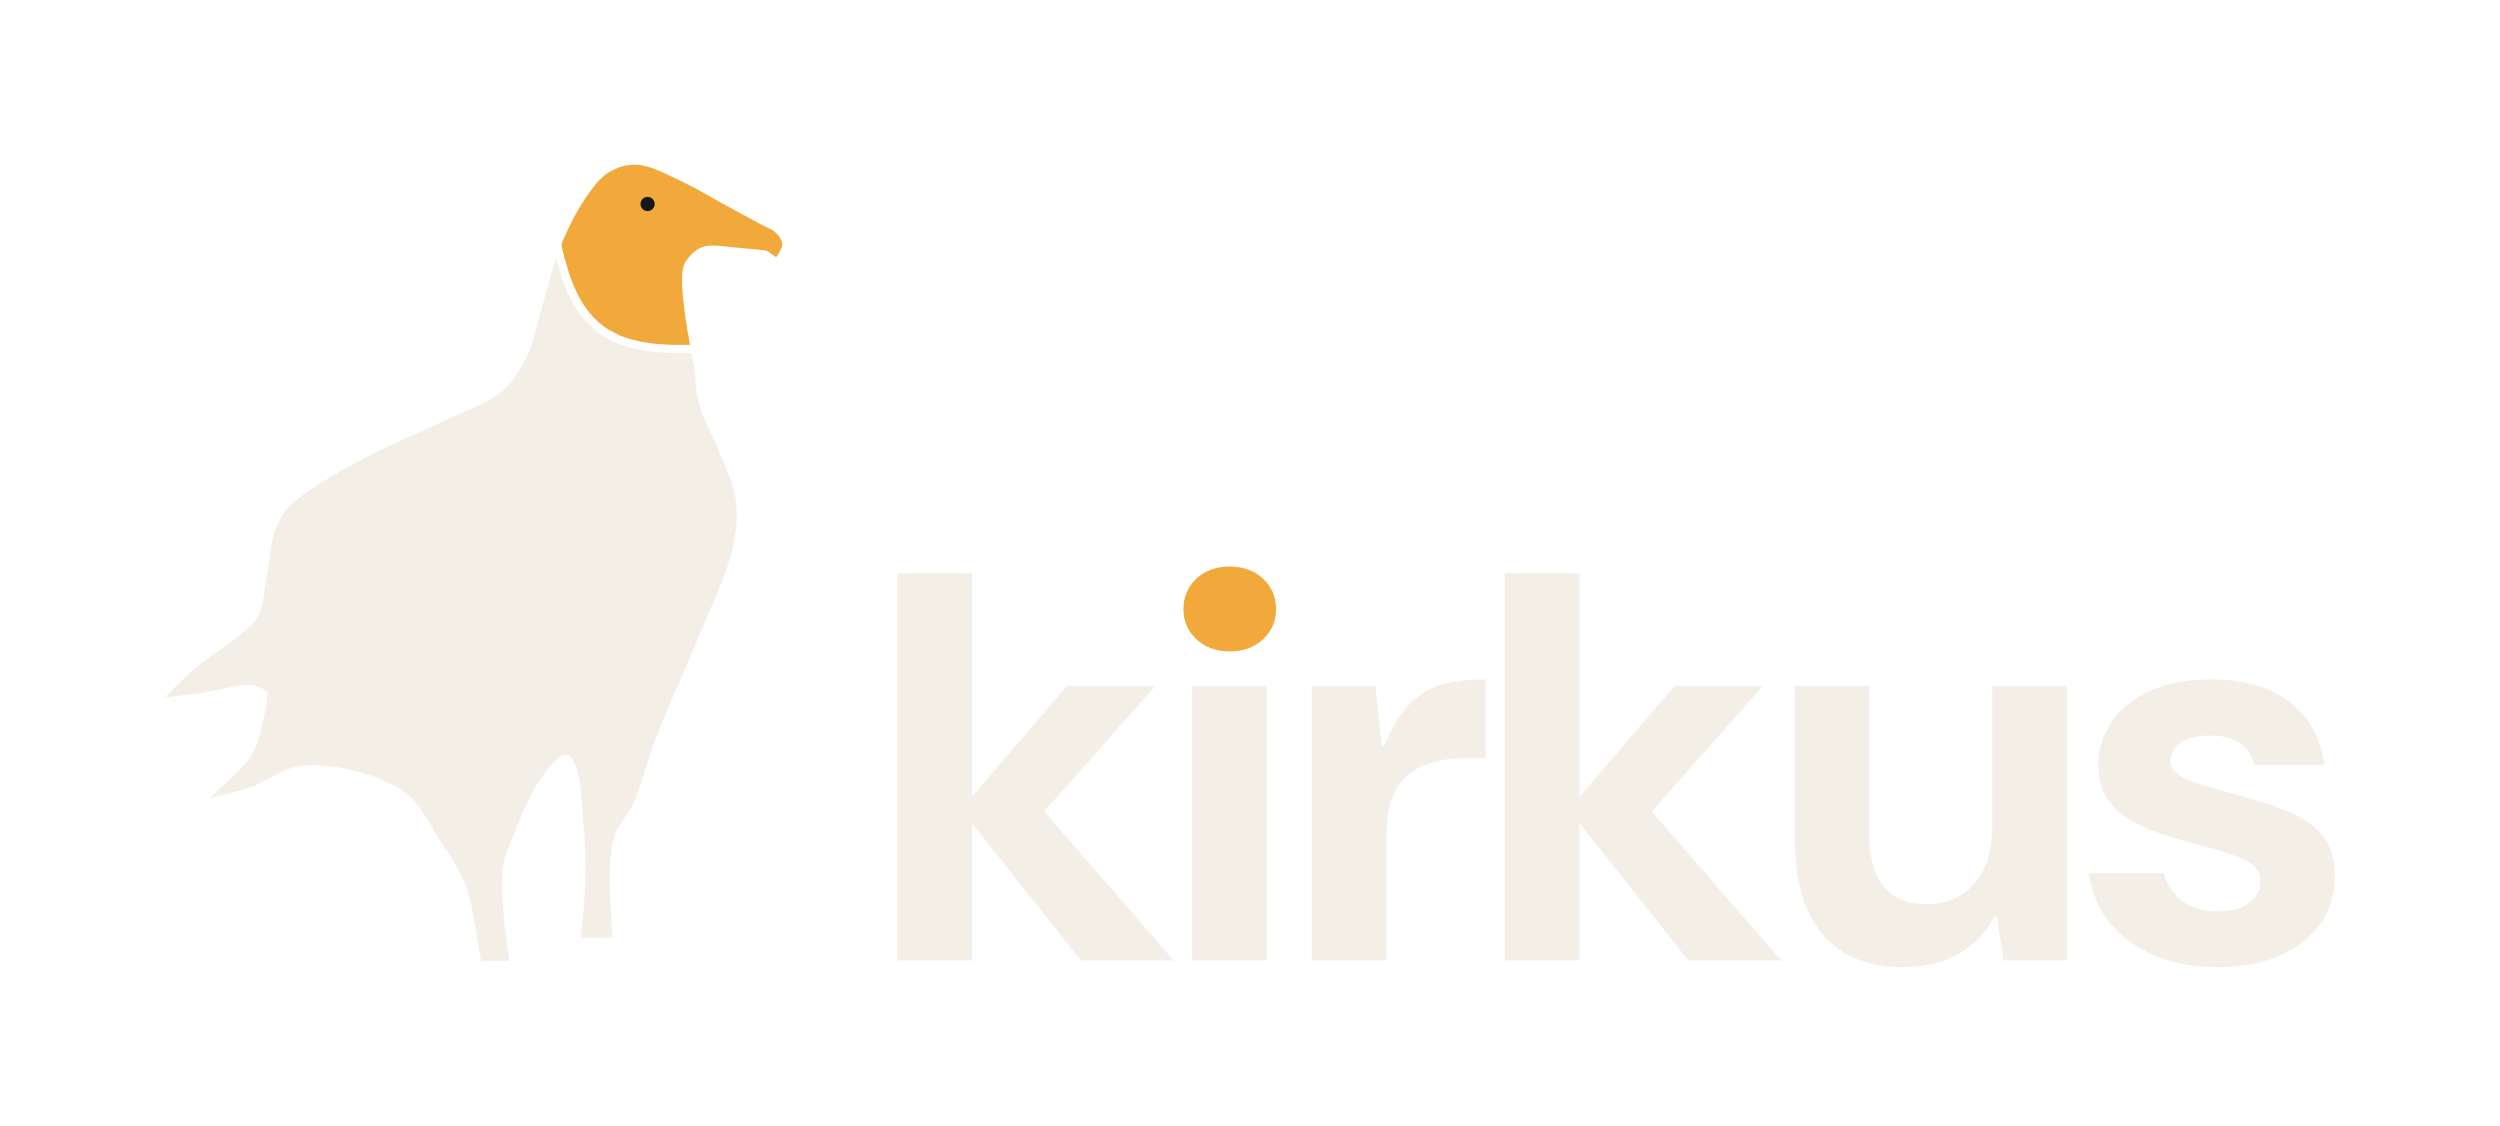
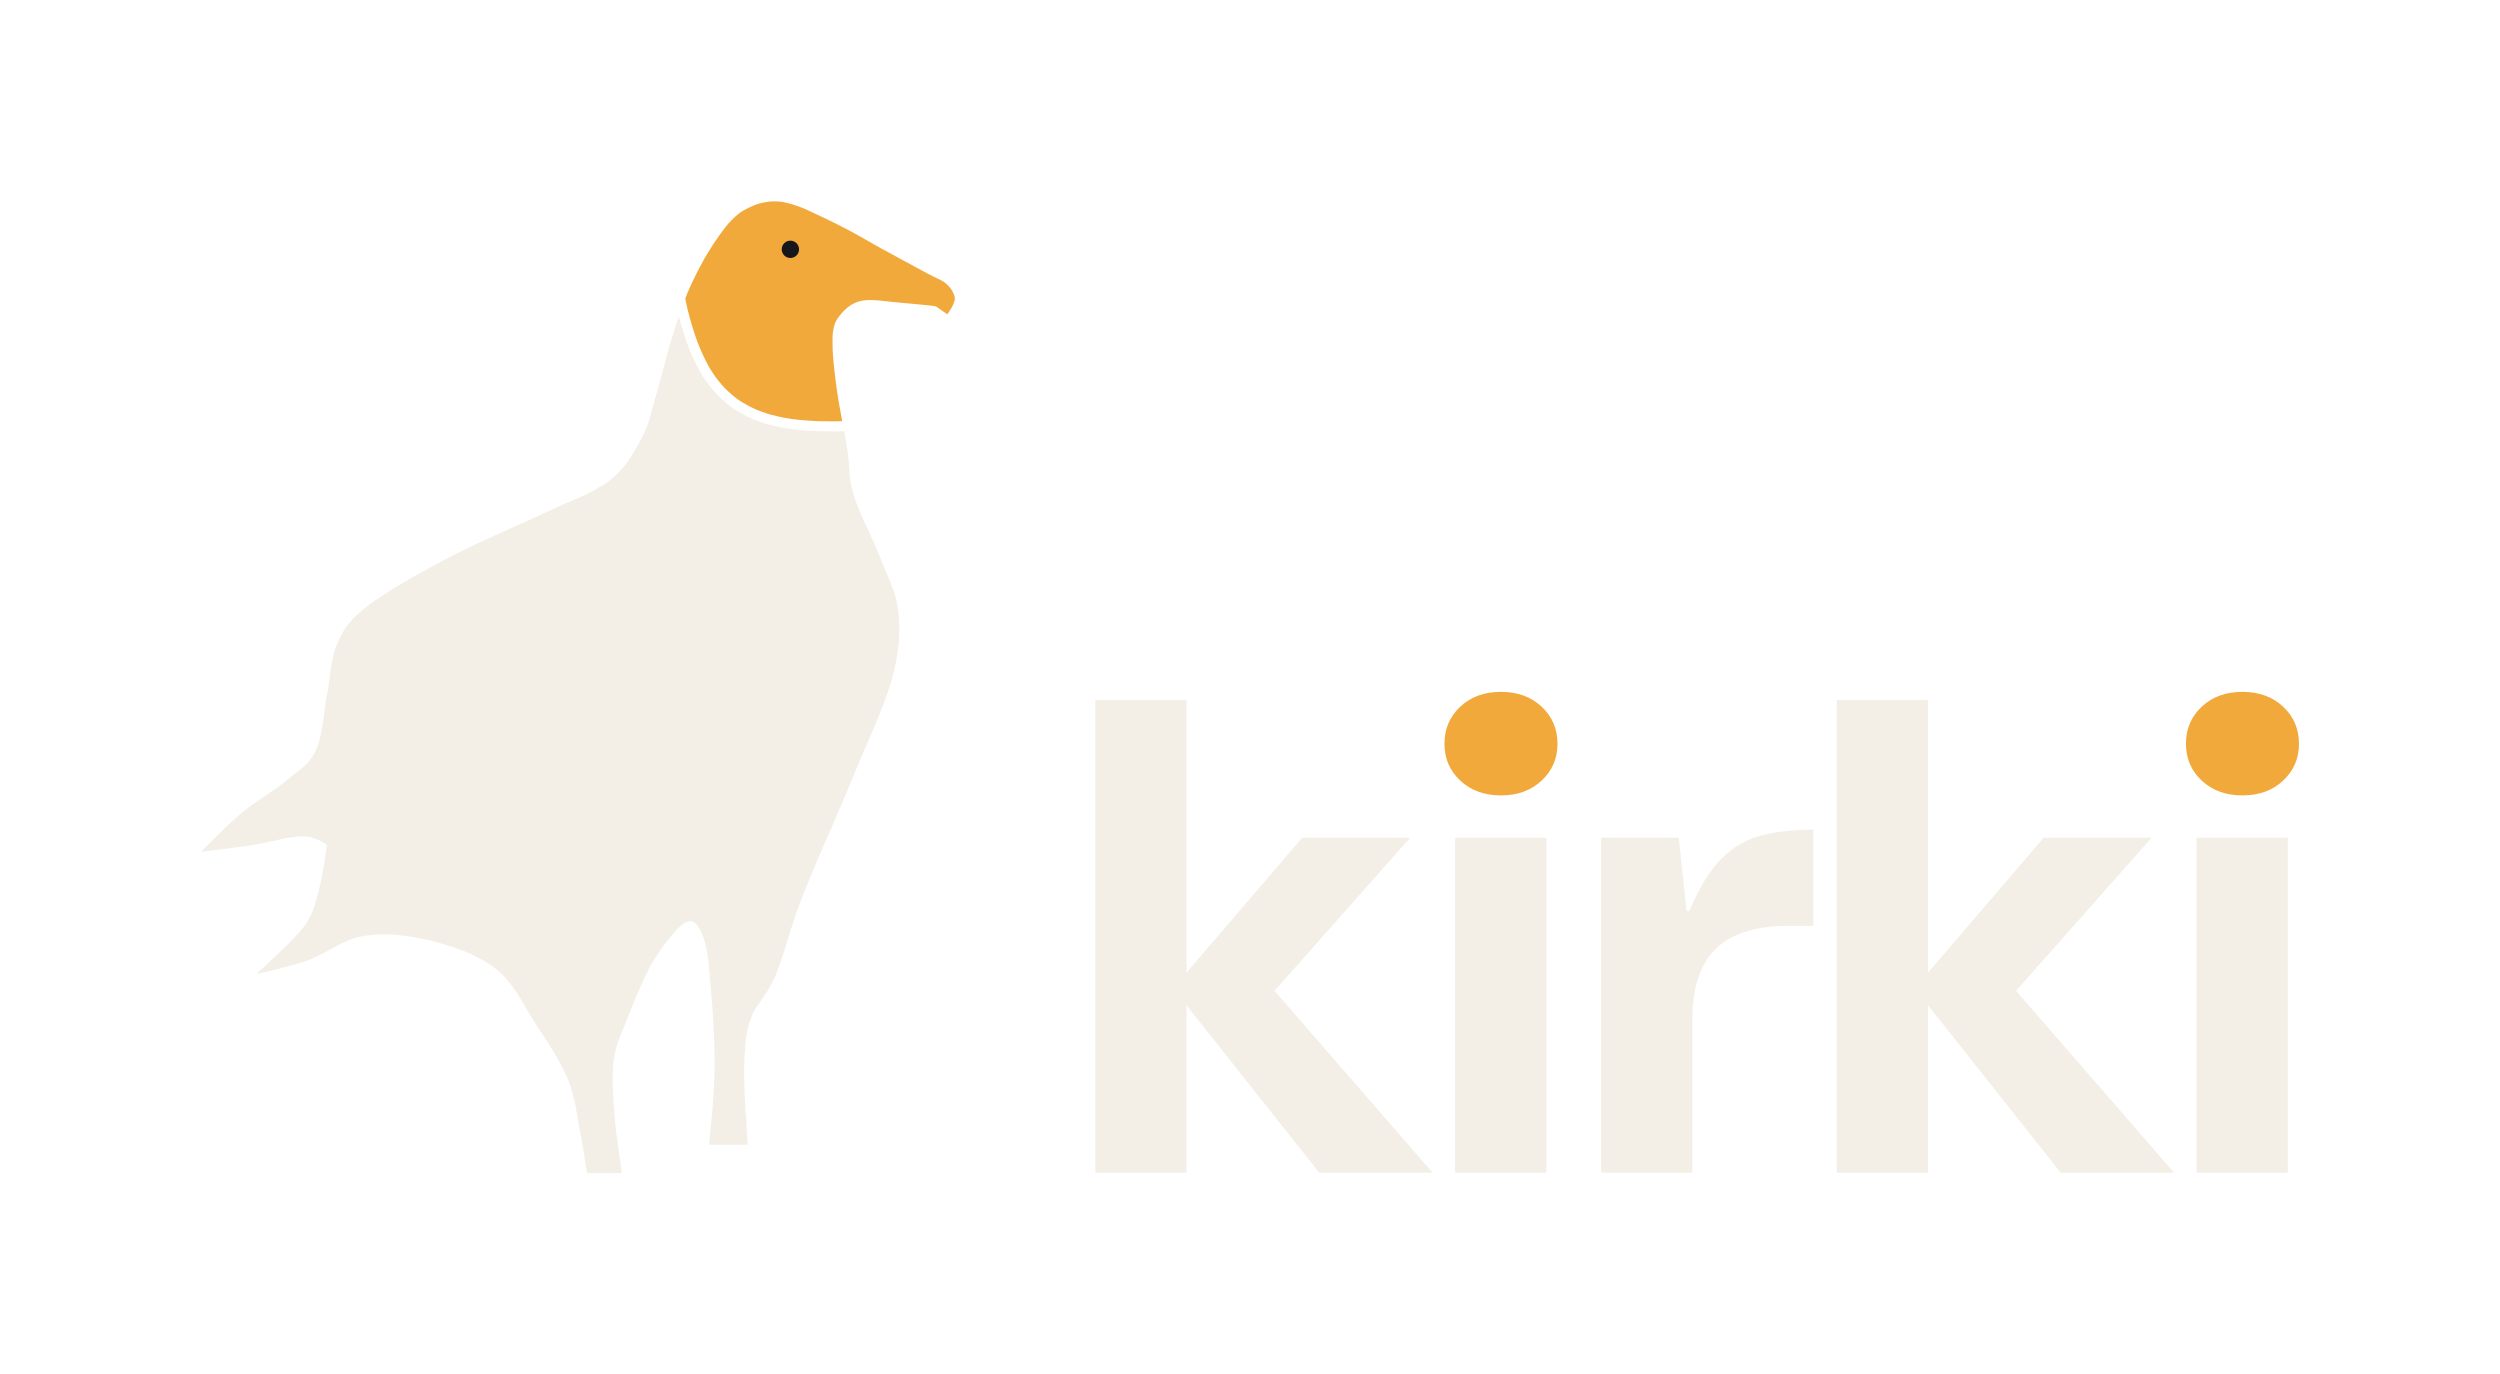
- <svg xmlns="http://www.w3.org/2000/svg" width="911" height="410" viewBox="0 0 910.99 410.00">
+ <svg xmlns="http://www.w3.org/2000/svg" width="746" height="410" viewBox="0 0 746.37 410.00">
  <g transform="translate(60.00 60.00) scale(0.2724)">
    <path d="M422.91,1064.19C422.10,1058.63 421.66,1055.79 421.33,1054.12C421.12,1053.03 420.74,1050.61 420.49,1048.75C420.24,1046.89 419.86,1044.33 419.64,1043.06C418.86,1038.45 418.47,1036.08 418.12,1033.88C417.93,1032.64 417.60,1030.56 417.39,1029.25C417.19,1027.94 416.74,1025.53 416.39,1023.88C415.38,1019.05 414.74,1015.77 414.37,1013.50C414.18,1012.33 413.84,1010.36 413.62,1009.12C413.40,1007.89 413.07,1005.92 412.88,1004.75C412.70,1003.58 412.41,1002.06 412.25,1001.38C412.09,1000.69 411.79,999.11 411.59,997.88C411.39,996.64 411.08,994.67 410.89,993.50C410.40,990.49 408.40,981.32 407.62,978.50C406.16,973.23 403.89,966.26 402.83,963.78C402.21,962.33 401.37,960.31 400.96,959.28C400.04,956.95 393.69,944.57 391.51,940.83C390.61,939.29 389.37,937.10 388.75,935.97C388.13,934.83 386.80,932.66 385.79,931.14C384.78,929.62 383.56,927.64 383.07,926.75C382.58,925.86 381.46,924.03 380.59,922.69C379.71,921.35 378.29,919.15 377.42,917.81C376.55,916.47 375.10,914.25 374.21,912.88C373.32,911.50 371.82,909.19 370.88,907.75C369.95,906.31 368.65,904.34 368.00,903.38C367.35,902.41 366.56,901.12 366.25,900.50C365.94,899.88 365.32,898.87 364.87,898.25C363.52,896.38 356.81,885.25 354.55,881.12C353.79,879.75 352.25,877.22 351.12,875.50C349.99,873.78 348.83,871.92 348.55,871.36C348.02,870.31 342.99,862.74 341.19,860.28C337.93,855.84 330.88,847.80 327.96,845.19C322.52,840.33 314.04,834.40 307.35,830.79C300.09,826.87 286.87,820.89 283.50,820.00C282.88,819.83 281.70,819.42 280.88,819.07C277.88,817.81 263.99,813.45 258.75,812.13C255.79,811.38 252.89,810.60 252.29,810.39C251.70,810.18 250.46,809.88 249.54,809.73C248.62,809.58 246.58,809.13 245.00,808.75C243.42,808.36 241.28,807.91 240.25,807.75C239.22,807.59 237.76,807.31 237.00,807.12C235.21,806.69 226.63,805.34 224.38,805.14C223.41,805.05 221.89,804.88 221.00,804.74C216.88,804.12 206.46,803.50 200.30,803.50C189.54,803.50 177.31,804.86 170.22,806.85C167.38,807.64 162.38,809.55 159.96,810.77C158.89,811.31 157.25,812.04 156.32,812.39C155.39,812.74 153.89,813.45 153.00,813.98C152.11,814.50 150.08,815.56 148.50,816.33C146.92,817.10 144.28,818.49 142.62,819.41C140.97,820.33 138.44,821.74 137.00,822.55C132.90,824.84 123.01,829.65 119.66,830.98C117.99,831.64 115.56,832.50 114.25,832.88C112.94,833.26 111.31,833.79 110.62,834.06C108.94,834.72 93.70,838.94 86.88,840.63C83.85,841.38 80.31,842.27 79.00,842.62C77.69,842.96 74.49,843.74 71.88,844.35C63.32,846.35 61.88,846.70 61.38,846.88C60.66,847.15 65.25,842.51 69.38,838.80C76.85,832.09 93.29,816.44 98.89,810.72C103.57,805.93 110.47,798.18 112.90,794.97C113.91,793.63 115.15,791.77 115.66,790.83C116.17,789.89 116.95,788.62 117.39,788.00C119.24,785.40 123.09,776.71 124.54,771.88C126.16,766.42 127.67,761.01 128.33,758.25C128.67,756.81 129.70,752.70 130.61,749.12C131.51,745.55 132.37,741.84 132.52,740.88C132.66,739.91 132.95,738.34 133.16,737.38C133.60,735.39 134.06,732.60 134.75,727.88C135.01,726.09 135.34,723.84 135.49,722.88C135.63,721.91 136.03,718.93 136.38,716.25C136.73,713.57 137.17,710.36 137.36,709.12C137.90,705.72 137.98,704.75 137.72,704.75C137.59,704.75 135.92,703.85 134.01,702.76C125.49,697.86 119.23,696.01 111.21,696.00C107.29,696.00 100.48,696.69 96.50,697.49C95.19,697.76 92.94,698.16 91.50,698.39C90.06,698.61 87.81,699.08 86.50,699.42C85.19,699.76 81.26,700.60 77.77,701.28C74.27,701.96 70.84,702.68 70.14,702.88C68.41,703.38 61.96,704.66 60.12,704.88C59.30,704.97 57.61,705.26 56.38,705.52C55.14,705.77 52.78,706.16 51.12,706.37C49.47,706.57 47.00,706.92 45.62,707.13C44.25,707.34 41.27,707.74 39.00,708.01C36.73,708.28 34.71,708.56 34.50,708.62C34.29,708.68 32.94,708.85 31.50,708.99C30.06,709.13 27.75,709.42 26.38,709.63C25.00,709.84 22.47,710.17 20.75,710.37C19.03,710.57 15.09,711.07 12.00,711.48C8.91,711.89 5.85,712.23 5.21,712.24C4.57,712.25 3.17,712.42 2.10,712.62C1.03,712.83 0.12,712.95 0.07,712.91C-0.07,712.76 22.37,690.44 28.14,685.00C32.63,680.76 38.58,675.34 40.65,673.59C47.88,667.50 50.78,665.20 55.00,662.24C56.58,661.13 59.45,659.11 61.38,657.74C63.30,656.38 68.76,652.65 73.50,649.46C83.91,642.46 93.30,635.49 97.51,631.64C99.04,630.24 102.04,627.87 105.89,625.00C108.47,623.08 109.22,622.46 113.68,618.50C116.16,616.30 120.37,611.42 122.42,608.38C123.97,606.08 126.74,600.31 128.19,596.38C129.35,593.23 132.20,580.93 132.63,577.25C132.72,576.49 133.00,574.69 133.25,573.25C133.51,571.81 133.95,568.83 134.24,566.62C134.53,564.42 134.88,561.89 135.02,561.00C135.25,559.53 135.96,554.53 136.88,547.88C137.07,546.50 137.57,543.77 137.99,541.80C138.80,538.01 139.31,534.91 139.88,530.25C140.07,528.67 140.34,526.76 140.48,526.00C140.62,525.24 140.91,522.94 141.13,520.88C141.35,518.81 141.63,516.67 141.75,516.12C141.87,515.58 142.09,513.97 142.25,512.55C142.40,511.13 142.74,508.99 142.99,507.80C143.25,506.60 143.53,505.01 143.63,504.25C143.88,502.25 145.38,495.87 146.01,494.12C146.31,493.30 146.75,491.89 147.00,491.00C147.25,490.11 148.03,488.08 148.75,486.50C149.46,484.92 150.31,482.92 150.64,482.07C151.32,480.31 154.31,474.25 155.44,472.37C158.68,466.92 161.30,463.36 164.93,459.44C166.10,458.17 167.30,456.81 167.59,456.42C168.26,455.53 178.08,446.94 180.25,445.36C181.14,444.70 182.94,443.30 184.25,442.25C188.81,438.56 208.79,425.52 217.77,420.38C219.50,419.38 221.75,418.02 222.77,417.33C224.46,416.21 233.38,411.15 241.25,406.87C242.97,405.94 245.50,404.47 246.88,403.62C248.25,402.77 251.57,400.95 254.25,399.58C259.64,396.82 264.44,394.27 270.57,390.89C274.38,388.80 292.16,380.03 298.50,377.12C300.08,376.39 303.62,374.77 306.38,373.50C309.12,372.23 313.29,370.32 315.62,369.25C317.96,368.19 320.89,366.83 322.12,366.25C323.36,365.67 326.29,364.37 328.64,363.37C330.98,362.37 333.74,361.13 334.76,360.61C337.67,359.14 347.75,354.59 351.62,353.00C353.55,352.22 356.93,350.70 359.12,349.64C361.32,348.57 364.98,346.88 367.25,345.88C372.10,343.73 378.95,340.54 382.12,338.94C383.36,338.32 387.02,336.68 390.25,335.30C393.48,333.92 397.25,332.26 398.62,331.61C400.00,330.96 402.42,329.90 404.00,329.25C410.34,326.62 413.53,325.24 416.88,323.69C423.21,320.75 428.84,317.95 431.25,316.55C442.36,310.12 447.18,306.98 449.99,304.35C450.89,303.50 452.36,302.23 453.25,301.52C455.13,300.03 459.94,294.94 462.68,291.54C463.72,290.25 465.12,288.57 465.81,287.79C466.49,287.01 467.67,285.42 468.43,284.25C472.08,278.67 477.34,270.05 478.89,267.12C479.83,265.34 481.11,263.02 481.74,261.98C484.63,257.15 489.33,246.28 491.24,240.00C491.93,237.71 494.59,227.91 496.36,221.12C497.06,218.41 497.81,215.81 499.91,208.81C500.78,205.88 501.50,203.34 501.50,203.16C501.50,202.97 502.46,199.29 503.64,194.98C504.81,190.66 506.40,184.76 507.15,181.88C512.09,163.04 513.45,158.06 514.24,155.88C514.64,154.78 515.89,150.72 517.02,146.88C518.15,143.03 519.44,138.92 519.88,137.75C520.33,136.58 521.34,133.52 522.14,130.94C522.94,128.36 523.67,126.33 523.77,126.44C523.86,126.54 524.52,128.80 525.24,131.46C525.95,134.12 526.76,136.93 527.04,137.71C527.31,138.49 528.03,140.81 528.63,142.88C529.82,146.91 531.53,152.00 533.38,157.00C534.02,158.72 534.80,160.86 535.12,161.75C536.01,164.25 539.77,172.55 542.64,178.38C546.10,185.39 548.02,188.74 552.47,195.46C553.08,196.38 555.38,199.49 557.58,202.38C560.68,206.43 562.68,208.73 566.36,212.47C572.18,218.38 580.28,225.29 584.00,227.51C584.62,227.88 586.08,228.77 587.25,229.50C593.72,233.53 605.22,239.26 609.00,240.35C609.76,240.57 611.56,241.20 613.00,241.76C614.44,242.31 616.74,243.05 618.11,243.40C619.48,243.75 620.80,244.14 621.04,244.27C621.66,244.60 633.53,247.40 635.25,247.62C636.01,247.72 637.52,248.00 638.62,248.25C639.73,248.50 641.85,248.84 643.35,249.00C644.85,249.17 646.39,249.40 646.78,249.51C647.53,249.72 661.28,251.07 667.12,251.50C673.98,252.00 687.50,252.31 696.14,252.17L704.91,252.02L706.21,259.57C708.41,272.37 708.51,273.01 709.01,277.00C709.28,279.13 709.62,282.34 709.75,284.12C711.16,302.84 711.30,304.21 712.15,308.62C713.14,313.77 714.91,320.88 715.80,323.38C716.35,324.89 717.05,326.97 717.37,328.00C717.98,330.01 719.63,334.31 721.12,337.75C725.17,347.12 726.05,349.09 728.53,354.32C729.89,357.18 731.00,359.59 731.00,359.67C731.00,359.76 731.83,361.58 732.85,363.72C737.01,372.51 739.98,379.45 743.73,389.12C744.79,391.88 745.87,394.52 746.12,395.00C746.58,395.88 748.12,399.52 750.66,405.73C751.42,407.58 752.35,409.71 752.73,410.48C753.52,412.07 756.77,420.37 758.07,424.12C758.55,425.50 759.35,427.75 759.84,429.12C761.97,435.05 763.74,444.18 764.62,453.82C765.46,463.11 765.51,475.12 764.74,483.99C763.42,499.03 759.25,518.71 754.16,533.88C749.53,547.70 742.31,566.35 736.81,578.75C735.44,581.84 732.72,588.20 730.76,592.88C728.80,597.55 726.54,602.78 725.74,604.50C724.94,606.22 723.03,610.72 721.49,614.50C719.96,618.28 718.10,622.73 717.37,624.38C716.63,626.02 715.23,629.40 714.24,631.88C713.26,634.35 711.61,638.29 710.57,640.62C709.53,642.96 707.36,648.08 705.74,652.00C704.12,655.92 701.82,661.32 700.62,664.00C699.42,666.68 697.84,670.39 697.11,672.25C696.38,674.11 694.92,677.54 693.87,679.88C692.82,682.21 690.61,687.27 688.97,691.12C687.32,694.98 685.37,699.48 684.63,701.12C682.52,705.80 678.84,714.29 677.37,717.88C676.64,719.66 675.62,722.02 675.11,723.12C673.14,727.39 662.54,753.24 659.37,761.50C658.24,764.46 657.00,767.61 656.62,768.50C656.24,769.39 655.39,771.70 654.73,773.62C654.08,775.55 652.51,780.11 651.25,783.75C648.73,791.03 644.93,802.70 644.25,805.25C643.78,807.03 642.50,811.21 641.01,815.88C640.48,817.52 639.26,821.35 638.29,824.38C635.33,833.64 634.62,835.76 633.39,839.00C632.74,840.72 631.77,843.35 631.23,844.84C628.22,853.11 621.84,864.80 615.54,873.57C614.33,875.25 612.60,877.75 611.68,879.12C610.76,880.50 609.63,882.13 609.17,882.75C604.73,888.75 600.38,900.37 598.37,911.62C598.15,912.86 597.81,914.72 597.62,915.75C596.90,919.63 596.70,921.73 595.85,935.12C595.24,944.58 595.22,967.89 595.81,978.50C596.05,982.83 596.48,990.54 596.77,995.62C597.05,1000.71 597.56,1008.70 597.90,1013.38C598.24,1018.05 598.63,1023.62 598.76,1025.75C598.89,1027.88 599.07,1030.61 599.16,1031.81L599.32,1034.00L578.17,1034.00L557.02,1034.00L557.15,1031.94C557.22,1030.80 557.44,1028.13 557.64,1026.00C557.83,1023.87 558.11,1020.72 558.26,1019.00C558.40,1017.28 558.63,1015.20 558.75,1014.38C558.87,1013.55 559.10,1011.24 559.24,1009.25C559.39,1007.26 559.62,1004.84 559.75,1003.88C559.89,1002.91 560.11,1000.33 560.26,998.12C560.40,995.92 560.62,993.28 560.76,992.25C560.89,991.22 561.40,984.19 561.89,976.62C563.40,953.24 563.36,933.51 561.73,902.75C560.63,881.99 556.44,831.71 555.50,828.00C555.38,827.52 555.21,826.45 555.12,825.62C554.85,823.01 553.98,818.49 553.08,815.00C550.33,804.26 546.50,795.97 542.39,791.86C539.07,788.54 536.01,788.18 531.06,790.53C529.93,791.07 528.41,792.02 527.69,792.64C523.54,796.19 522.25,797.39 519.93,799.88C518.51,801.39 516.58,803.58 515.63,804.75C514.68,805.92 513.41,807.44 512.80,808.12C512.19,808.81 511.35,809.87 510.92,810.50C510.50,811.12 509.73,812.13 509.22,812.75C507.42,814.91 499.61,826.40 497.00,830.74C496.24,831.99 495.11,833.83 494.49,834.82C492.90,837.34 491.32,840.29 488.31,846.38C485.85,851.35 484.96,853.29 481.97,860.19C481.26,861.80 479.96,864.76 479.06,866.75C478.17,868.74 477.01,871.50 476.49,872.88C475.97,874.25 475.15,876.22 474.68,877.25C474.21,878.28 473.17,880.81 472.38,882.88C470.70,887.25 467.52,895.19 465.87,899.12C465.23,900.64 464.28,903.00 463.75,904.38C462.34,908.03 460.70,912.04 459.52,914.75C458.95,916.06 458.32,917.69 458.13,918.38C457.94,919.06 457.43,920.58 457.00,921.75C455.64,925.43 454.29,930.25 453.63,933.75C453.28,935.61 452.88,937.69 452.75,938.38C451.11,946.54 450.78,967.00 451.99,984.00C452.13,985.86 452.41,989.85 452.63,992.88C453.16,1000.25 454.21,1012.87 454.52,1015.50C454.66,1016.67 454.94,1018.97 455.14,1020.62C455.35,1022.28 455.68,1024.98 455.88,1026.63C456.08,1028.29 456.36,1030.25 456.50,1031.00C456.64,1031.75 456.87,1033.37 457.00,1034.62C457.14,1035.86 457.47,1038.28 457.74,1040.00C458.30,1043.52 459.36,1050.99 459.90,1055.12C460.58,1060.43 461.02,1063.63 461.15,1064.31L461.29,1065.00L442.16,1065.00L423.02,1065.00L422.91,1064.19Z" fill="#f3efe6" />
    <path d="M677.00,241.00C668.75,240.71 650.79,239.26 649.01,238.75C648.63,238.64 647.10,238.42 645.60,238.25C644.10,238.09 641.98,237.75 640.88,237.50C639.77,237.25 638.26,236.97 637.50,236.87C635.93,236.67 626.26,234.36 622.88,233.38C618.50,232.11 611.55,229.67 608.88,228.46C601.96,225.33 598.42,223.47 593.25,220.25C592.08,219.52 590.73,218.69 590.25,218.41C587.05,216.50 578.77,209.48 574.11,204.72C570.53,201.06 564.81,193.98 561.98,189.71C559.55,186.05 557.80,183.26 556.30,180.63C552.90,174.68 546.63,161.11 544.52,155.12C543.94,153.47 543.24,151.56 542.96,150.88C542.10,148.70 539.82,141.75 538.87,138.38C538.37,136.60 537.85,134.94 537.73,134.70C537.44,134.16 534.23,122.36 533.62,119.62C533.38,118.53 532.63,115.26 531.95,112.38C531.27,109.49 530.77,106.90 530.84,106.62C531.10,105.54 533.39,99.82 535.25,95.62C539.04,87.06 545.89,73.24 549.13,67.62C549.85,66.39 550.74,64.76 551.12,64.00C552.00,62.24 552.78,60.93 557.20,53.75C561.69,46.47 563.09,44.32 565.58,41.01C566.65,39.58 567.71,38.06 567.92,37.64C568.14,37.22 568.95,36.09 569.74,35.12C570.53,34.16 571.32,33.09 571.49,32.75C571.67,32.41 572.45,31.34 573.23,30.38C574.00,29.41 574.97,28.17 575.37,27.62C578.17,23.80 585.72,16.20 589.35,13.55C593.31,10.65 594.98,9.67 600.75,6.83C608.01,3.26 613.16,1.67 621.00,0.58C625.10,0.01 626.16,-0.04 630.28,0.08C632.93,0.16 635.85,0.40 637.03,0.63C649.08,2.95 658.51,6.36 674.49,14.16C677.73,15.75 680.90,17.25 681.55,17.51C685.17,18.96 712.93,33.05 717.44,35.72C718.16,36.15 719.34,36.85 720.06,37.27C720.78,37.70 722.95,38.89 724.88,39.92C726.80,40.95 729.22,42.33 730.25,42.99C731.28,43.65 734.83,45.68 738.12,47.50C741.42,49.32 744.69,51.16 745.38,51.58C746.65,52.37 749.43,53.87 757.41,58.07C759.90,59.38 762.58,60.86 763.35,61.35C764.13,61.85 765.91,62.83 767.32,63.53C768.72,64.23 770.83,65.34 772.00,65.99C775.46,67.94 780.12,70.46 784.25,72.63C790.32,75.82 795.32,78.53 796.00,79.00C796.34,79.23 799.55,80.85 803.12,82.59C810.46,86.17 811.44,86.67 813.82,88.07C815.52,89.07 819.60,92.86 821.13,94.86C824.28,98.99 826.26,103.60 826.25,106.81C826.24,109.69 823.60,115.67 820.21,120.53C819.57,121.43 818.84,122.59 818.58,123.09L818.11,124.00L817.37,123.39C816.42,122.60 812.85,120.13 811.89,119.60C811.49,119.37 810.48,118.66 809.64,118.02C808.81,117.38 807.67,116.59 807.12,116.26C806.58,115.94 806.00,115.52 805.84,115.32C805.65,115.10 804.44,114.85 802.46,114.62C800.76,114.43 798.87,114.22 798.25,114.15C797.63,114.08 795.89,113.90 794.38,113.75C792.86,113.60 789.54,113.26 787.00,113.00C778.37,112.09 770.57,111.37 766.75,111.12C763.58,110.92 755.86,110.13 748.50,109.24C738.92,108.10 730.24,107.91 725.48,108.76C721.67,109.43 719.64,110.05 716.49,111.49C711.03,113.97 706.56,117.53 701.79,123.18C695.44,130.69 693.97,134.05 692.45,144.50C692.25,145.86 692.15,149.41 692.17,154.38C692.19,161.66 692.35,165.16 692.98,172.38C693.12,174.03 693.37,176.95 693.52,178.88C693.67,180.80 693.95,183.28 694.14,184.39C694.33,185.49 694.72,188.76 695.01,191.64C695.29,194.52 695.63,197.32 695.75,197.88C695.86,198.43 696.09,200.13 696.24,201.66C696.39,203.20 696.72,205.62 696.98,207.04C697.24,208.46 697.52,210.36 697.62,211.25C697.86,213.58 699.71,224.62 700.12,226.25C700.32,227.01 700.82,229.76 701.24,232.38C701.66,234.99 702.19,237.94 702.42,238.93C702.65,239.93 702.75,240.83 702.65,240.93C702.39,241.20 683.88,241.24 677.00,241.00Z" fill="#f2a93b" />
    <circle cx="646.0" cy="52.62" r="9.5" fill="#16171b" />
  </g>
  <g transform="translate(317.93 350.00)">
    <path d="M75.91 0.00 32.29 -55.04 70.84 -100.00H103.07L53.18 -43.67L53.07 -65.23L109.77 0.00H75.91ZM9.07 0.00V-141.13H36.29V0.00H9.07Z" fill="#f3efe6" />
    <path d="M116.50 0.00V-100.00H143.71V0.00H116.50Z" fill="#f3efe6" />
    <path d="M130.17 -112.63Q122.76 -112.63 118.03 -117.05Q113.31 -121.46 113.31 -128.07Q113.31 -134.68 118.02 -139.12Q122.73 -143.55 130.17 -143.55Q137.60 -143.55 142.33 -139.12Q147.06 -134.68 147.06 -128.03Q147.06 -121.50 142.33 -117.06Q137.60 -112.63 130.17 -112.63Z" fill="#f2a93b" />
    <path d="M160.08 0.00V-100.00H183.27L185.59 -78.11H186.40Q190.85 -88.64 196.10 -93.84Q201.36 -99.04 208.12 -100.73Q214.88 -102.42 223.41 -102.42V-73.69H216.02Q209.14 -73.69 203.72 -72.10Q198.30 -70.52 194.68 -67.19Q191.06 -63.87 189.18 -58.49Q187.30 -53.11 187.30 -45.43V0.00H160.08Z" fill="#f3efe6" />
    <path d="M297.28 0.00 253.66 -55.04 292.21 -100.00H324.44L274.55 -43.67L274.44 -65.23L331.15 0.00H297.28ZM230.44 0.00V-141.13H257.66V0.00H230.44Z" fill="#f3efe6" />
-     <path d="M374.99 2.42Q362.67 2.42 353.98 -2.85Q345.29 -8.12 340.69 -18.49Q336.09 -28.86 336.09 -43.90V-100.00H363.19V-46.42Q363.19 -33.97 368.25 -27.23Q373.30 -20.49 384.27 -20.49Q391.28 -20.49 396.62 -23.84Q401.95 -27.18 405.00 -33.42Q408.04 -39.65 408.04 -48.42V-100.00H435.26V0.00H412.07L409.75 -15.96H408.94Q404.25 -7.42 395.92 -2.50Q387.59 2.42 374.99 2.42Z" fill="#f3efe6" />
-     <path d="M490.41 2.42Q477.09 2.42 466.85 -2.01Q456.60 -6.44 450.50 -14.18Q444.40 -21.91 443.35 -31.84H470.49Q471.47 -28.22 473.86 -25.02Q476.25 -21.82 480.32 -19.86Q484.39 -17.89 490.02 -17.89Q495.50 -17.89 498.96 -19.42Q502.41 -20.95 504.08 -23.41Q505.75 -25.88 505.75 -28.57Q505.75 -32.40 503.26 -34.56Q500.76 -36.72 496.02 -38.33Q491.28 -39.94 484.84 -41.69Q478.32 -43.50 471.53 -45.56Q464.75 -47.62 459.14 -50.70Q453.52 -53.78 450.10 -58.74Q446.68 -63.70 446.68 -71.19Q446.68 -79.85 451.53 -86.95Q456.38 -94.05 465.55 -98.23Q474.72 -102.42 487.58 -102.42Q505.64 -102.42 516.41 -94.14Q527.18 -85.87 529.03 -71.30H503.43Q502.39 -76.46 498.27 -79.22Q494.14 -81.99 487.50 -81.99Q480.47 -81.99 476.71 -79.31Q472.96 -76.64 472.96 -72.84Q472.96 -69.99 475.43 -68.02Q477.91 -66.05 482.61 -64.60Q487.30 -63.16 493.91 -61.25Q504.72 -58.43 513.50 -55.23Q522.28 -52.04 527.57 -46.50Q532.85 -40.96 532.85 -30.77Q533.05 -21.26 527.84 -13.75Q522.63 -6.24 513.12 -1.91Q503.60 2.42 490.41 2.42Z" fill="#f3efe6" />
+     <path d="M337.87 0.00V-100.00H365.08V0.00H337.87Z" fill="#f3efe6" />
+     <path d="M351.54 -112.63Q344.13 -112.63 339.40 -117.05Q334.68 -121.46 334.68 -128.07Q334.68 -134.68 339.39 -139.12Q344.10 -143.55 351.54 -143.55Q358.97 -143.55 363.70 -139.12Q368.43 -134.68 368.43 -128.03Q368.43 -121.50 363.70 -117.06Q358.97 -112.63 351.54 -112.63Z" fill="#f2a93b" />
  </g>
</svg>
